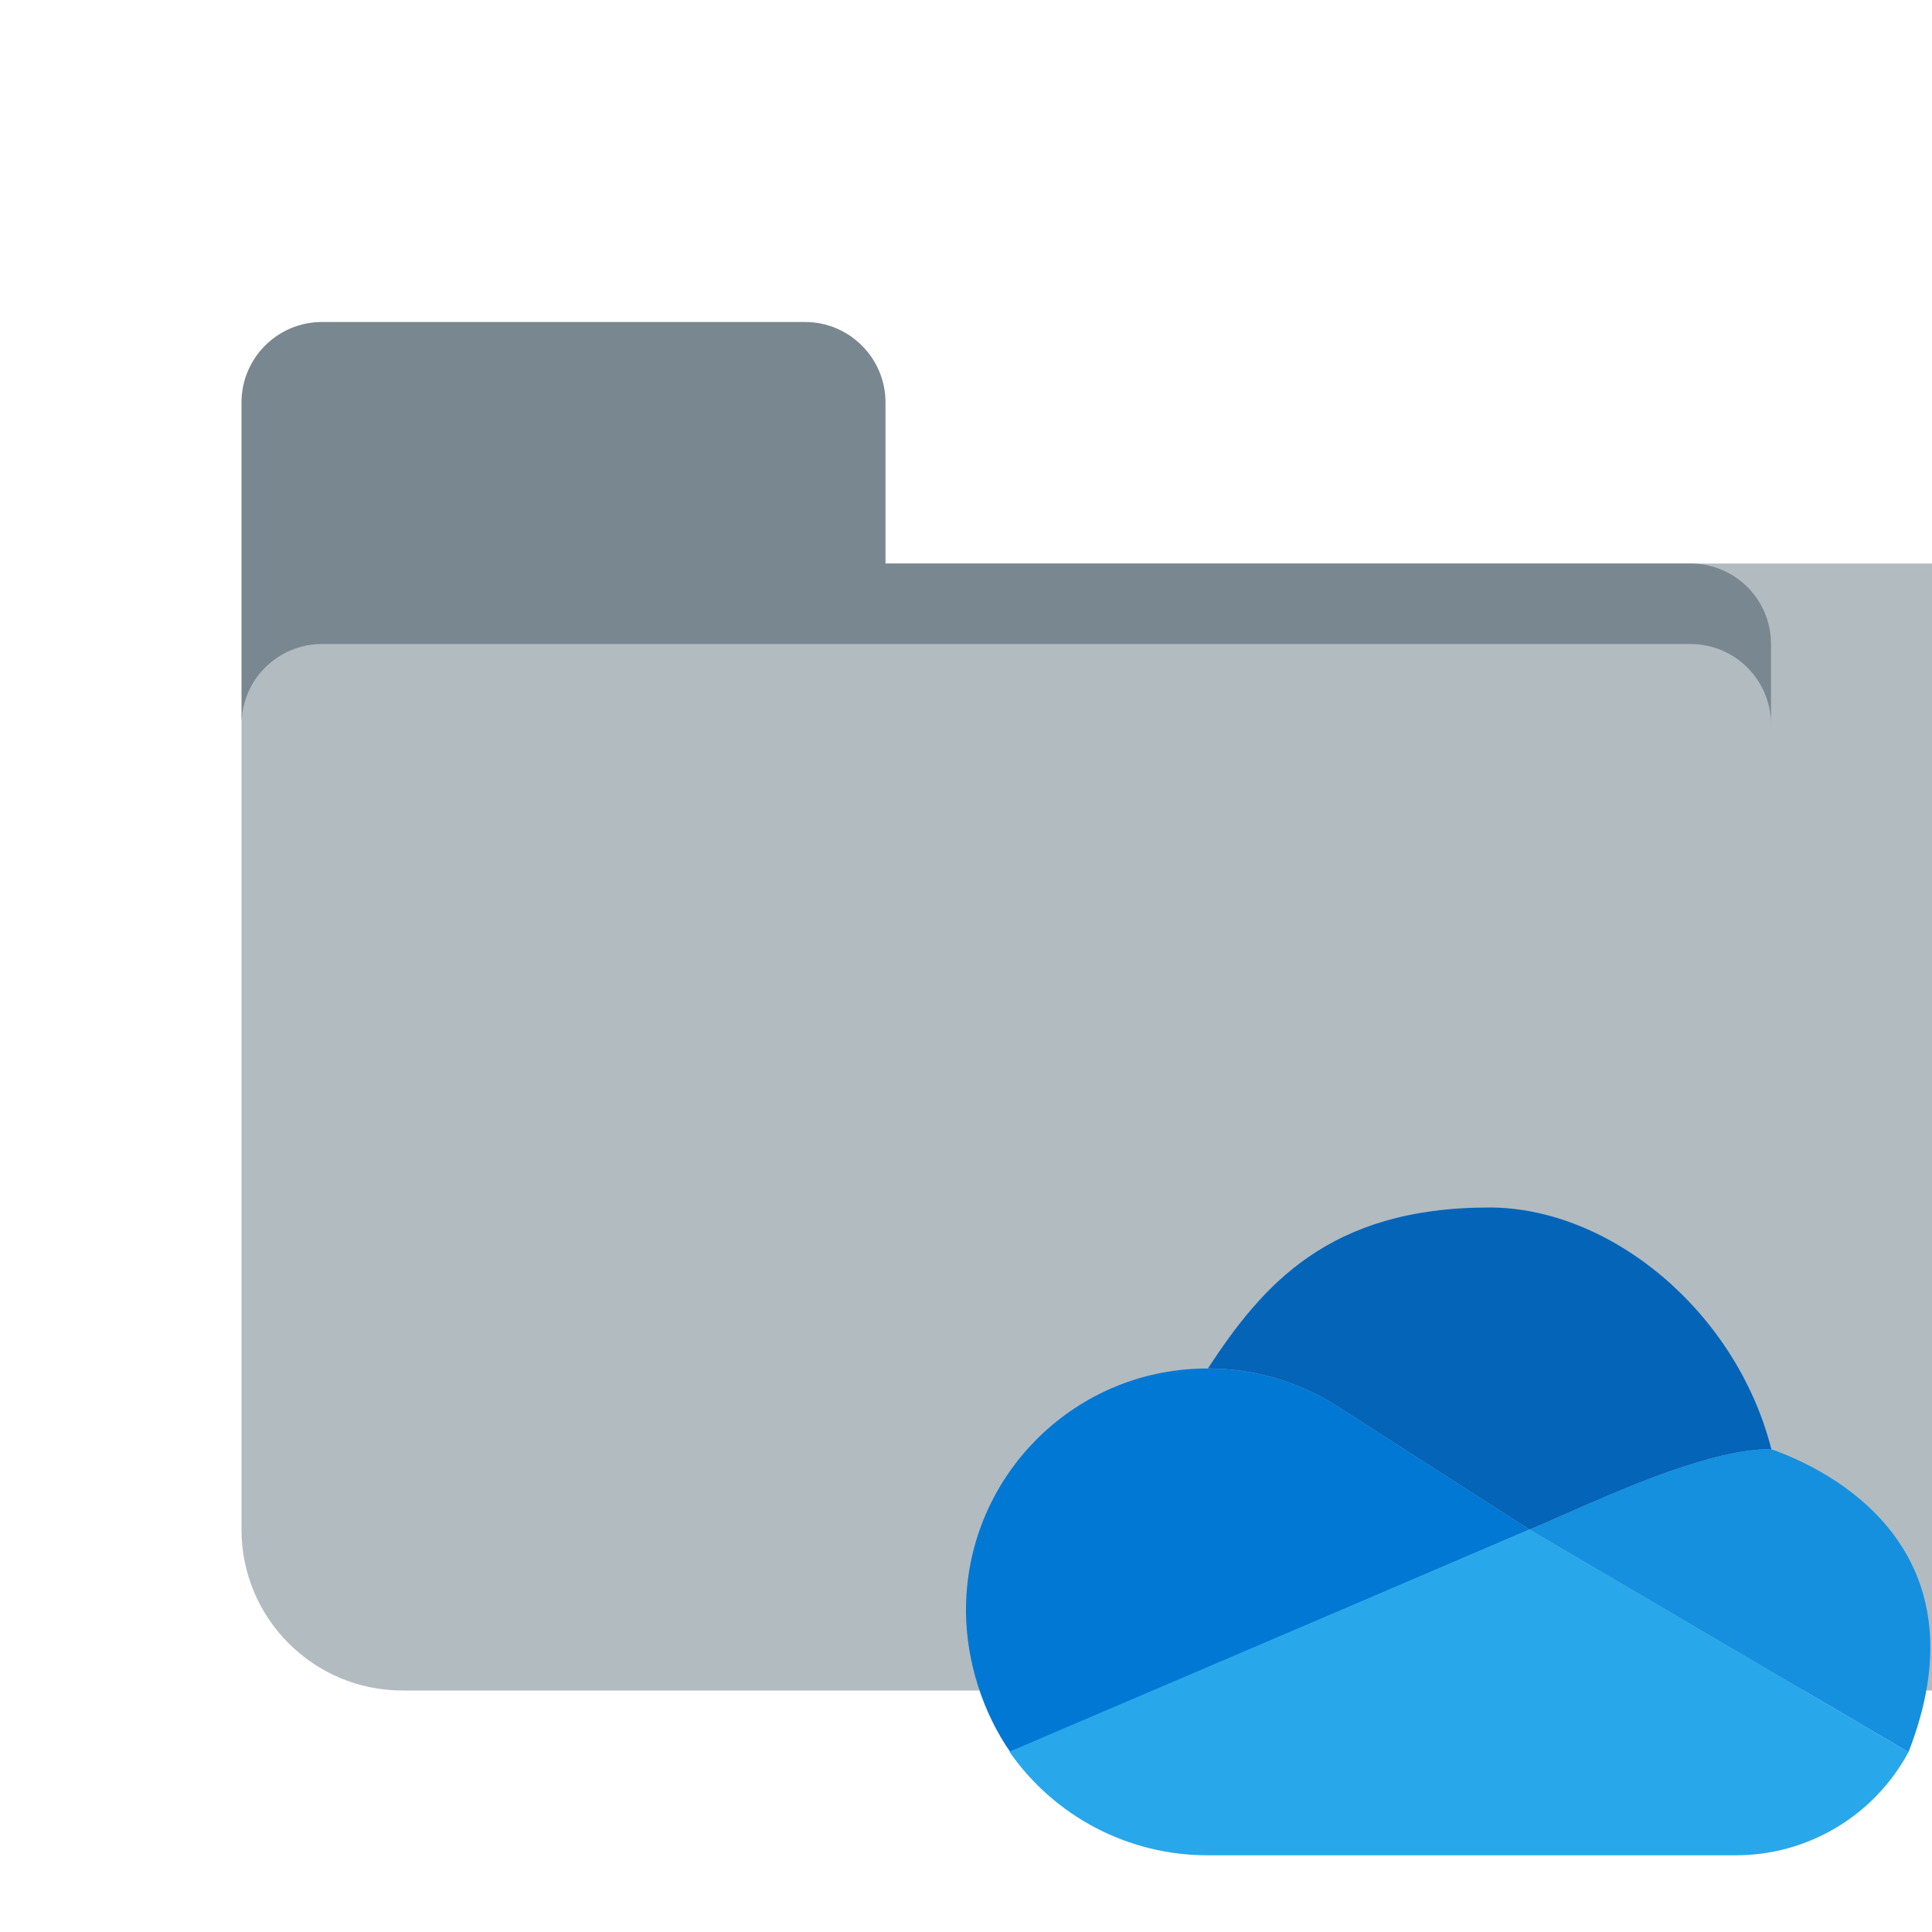
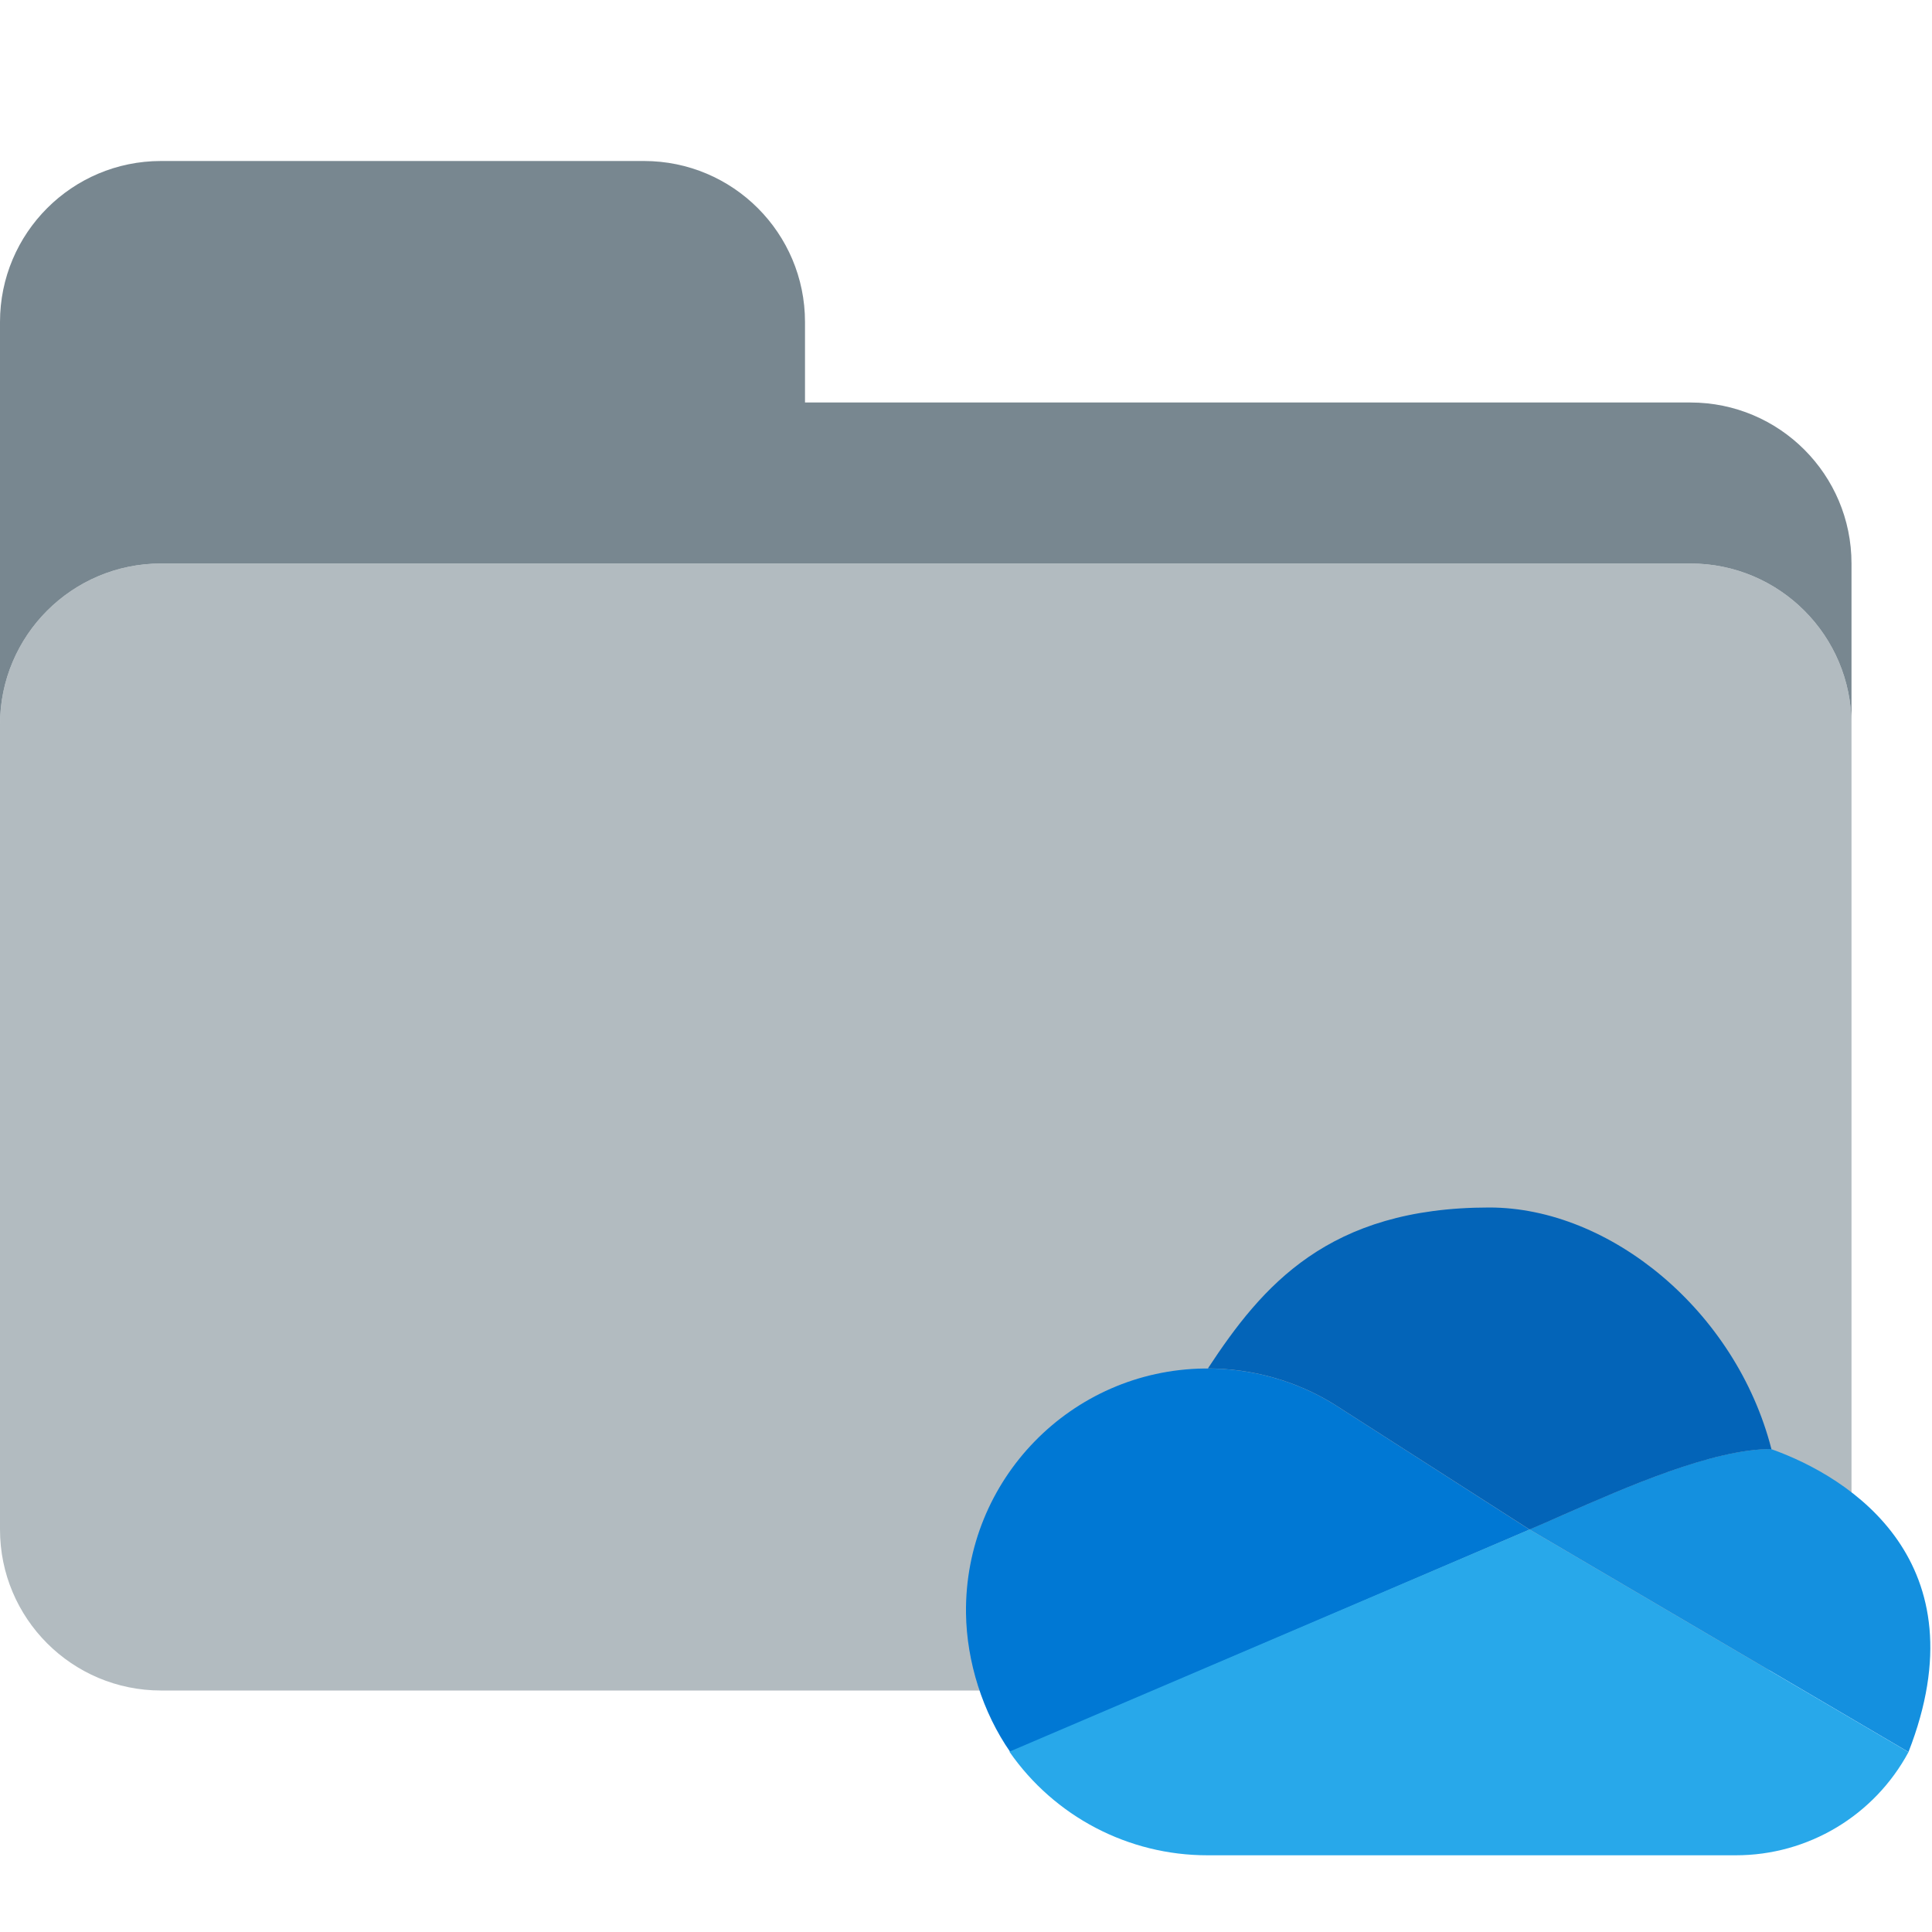
<svg xmlns="http://www.w3.org/2000/svg" width="24" height="24" viewBox="0 0 24 24" fill="none">
-   <rect x="3" y="7" width="23" height="14" rx="2" fill="#B2BBC0" />
-   <path d="M16.576 17.446C16.092 17.146 15.53 16.993 14.961 17C13.306 17.02 11.98 18.381 12 20.04C12.008 20.642 12.207 21.272 12.551 21.766L19 19L16.576 17.446Z" fill="#0078D4" />
-   <path d="M12.539 21.76C13.1 22.567 14.019 23.048 15 23.047H21.562C22.459 23.048 23.283 22.555 23.708 21.765L19 19L12.539 21.76Z" fill="#28A8EA" />
-   <path d="M21.999 18.001C21.138 18 19.773 18.674 19 19L23.708 21.765C24.628 19.409 22.994 18.352 21.999 18.001Z" fill="#1490DF" />
-   <path d="M22 18.001L22.004 18C21.565 16.285 20 15 18.5 15C16.501 15 15.681 15.97 15.005 16.999C15.558 17.001 16.104 17.153 16.576 17.446L19 19C19.126 18.947 19.268 18.885 19.421 18.817C20.204 18.473 21.278 18 21.999 18.001L22 18.001Z" fill="#0364B8" />
-   <path d="M4 4C3.448 4 3 4.448 3 5V9C3 8.448 3.448 8 4 8H21C21.552 8 22 8.448 22 9V8C22 7.448 21.552 7 21 7H11V5C11 4.448 10.552 4 10 4H4Z" fill="#788790" />
+   <rect y="7" width="23" height="14" rx="2" fill="#B2BBC0" />
+   <path d="M16.576 17.447C16.092 17.146 15.53 16.994 14.961 17C13.306 17.021 11.98 18.382 12 20.041C12.008 20.642 12.207 21.273 12.551 21.766L19 19.001L16.576 17.447Z" fill="#0078D4" />
+   <path d="M12.539 21.76C13.099 22.567 14.019 23.048 15 23.047H21.562C22.459 23.048 23.283 22.555 23.708 21.765L19 19L12.539 21.76Z" fill="#28A8EA" />
+   <path d="M21.999 18C21.138 17.999 19.773 18.674 19 18.999L23.708 21.764C24.628 19.408 22.993 18.351 21.999 18Z" fill="#1490DF" />
+   <path d="M22.001 18.001L22.005 18C21.565 16.285 20.001 15 18.501 15C16.501 15 15.681 15.97 15.005 16.999C15.559 17.001 16.104 17.153 16.576 17.446L19.001 19C19.127 18.947 19.268 18.885 19.421 18.817C20.205 18.473 21.279 18 22 18.001L22.001 18.001Z" fill="#0364B8" />
+   <path d="M2 2C0.895 2 0 2.896 0 4V9C0 7.896 0.895 7 2 7H21C22.105 7 23 7.896 23 9V7C23 5.896 22.105 5 21 5H10V4C10 2.896 9.105 2 8 2H2Z" fill="#788790" />
</svg>
